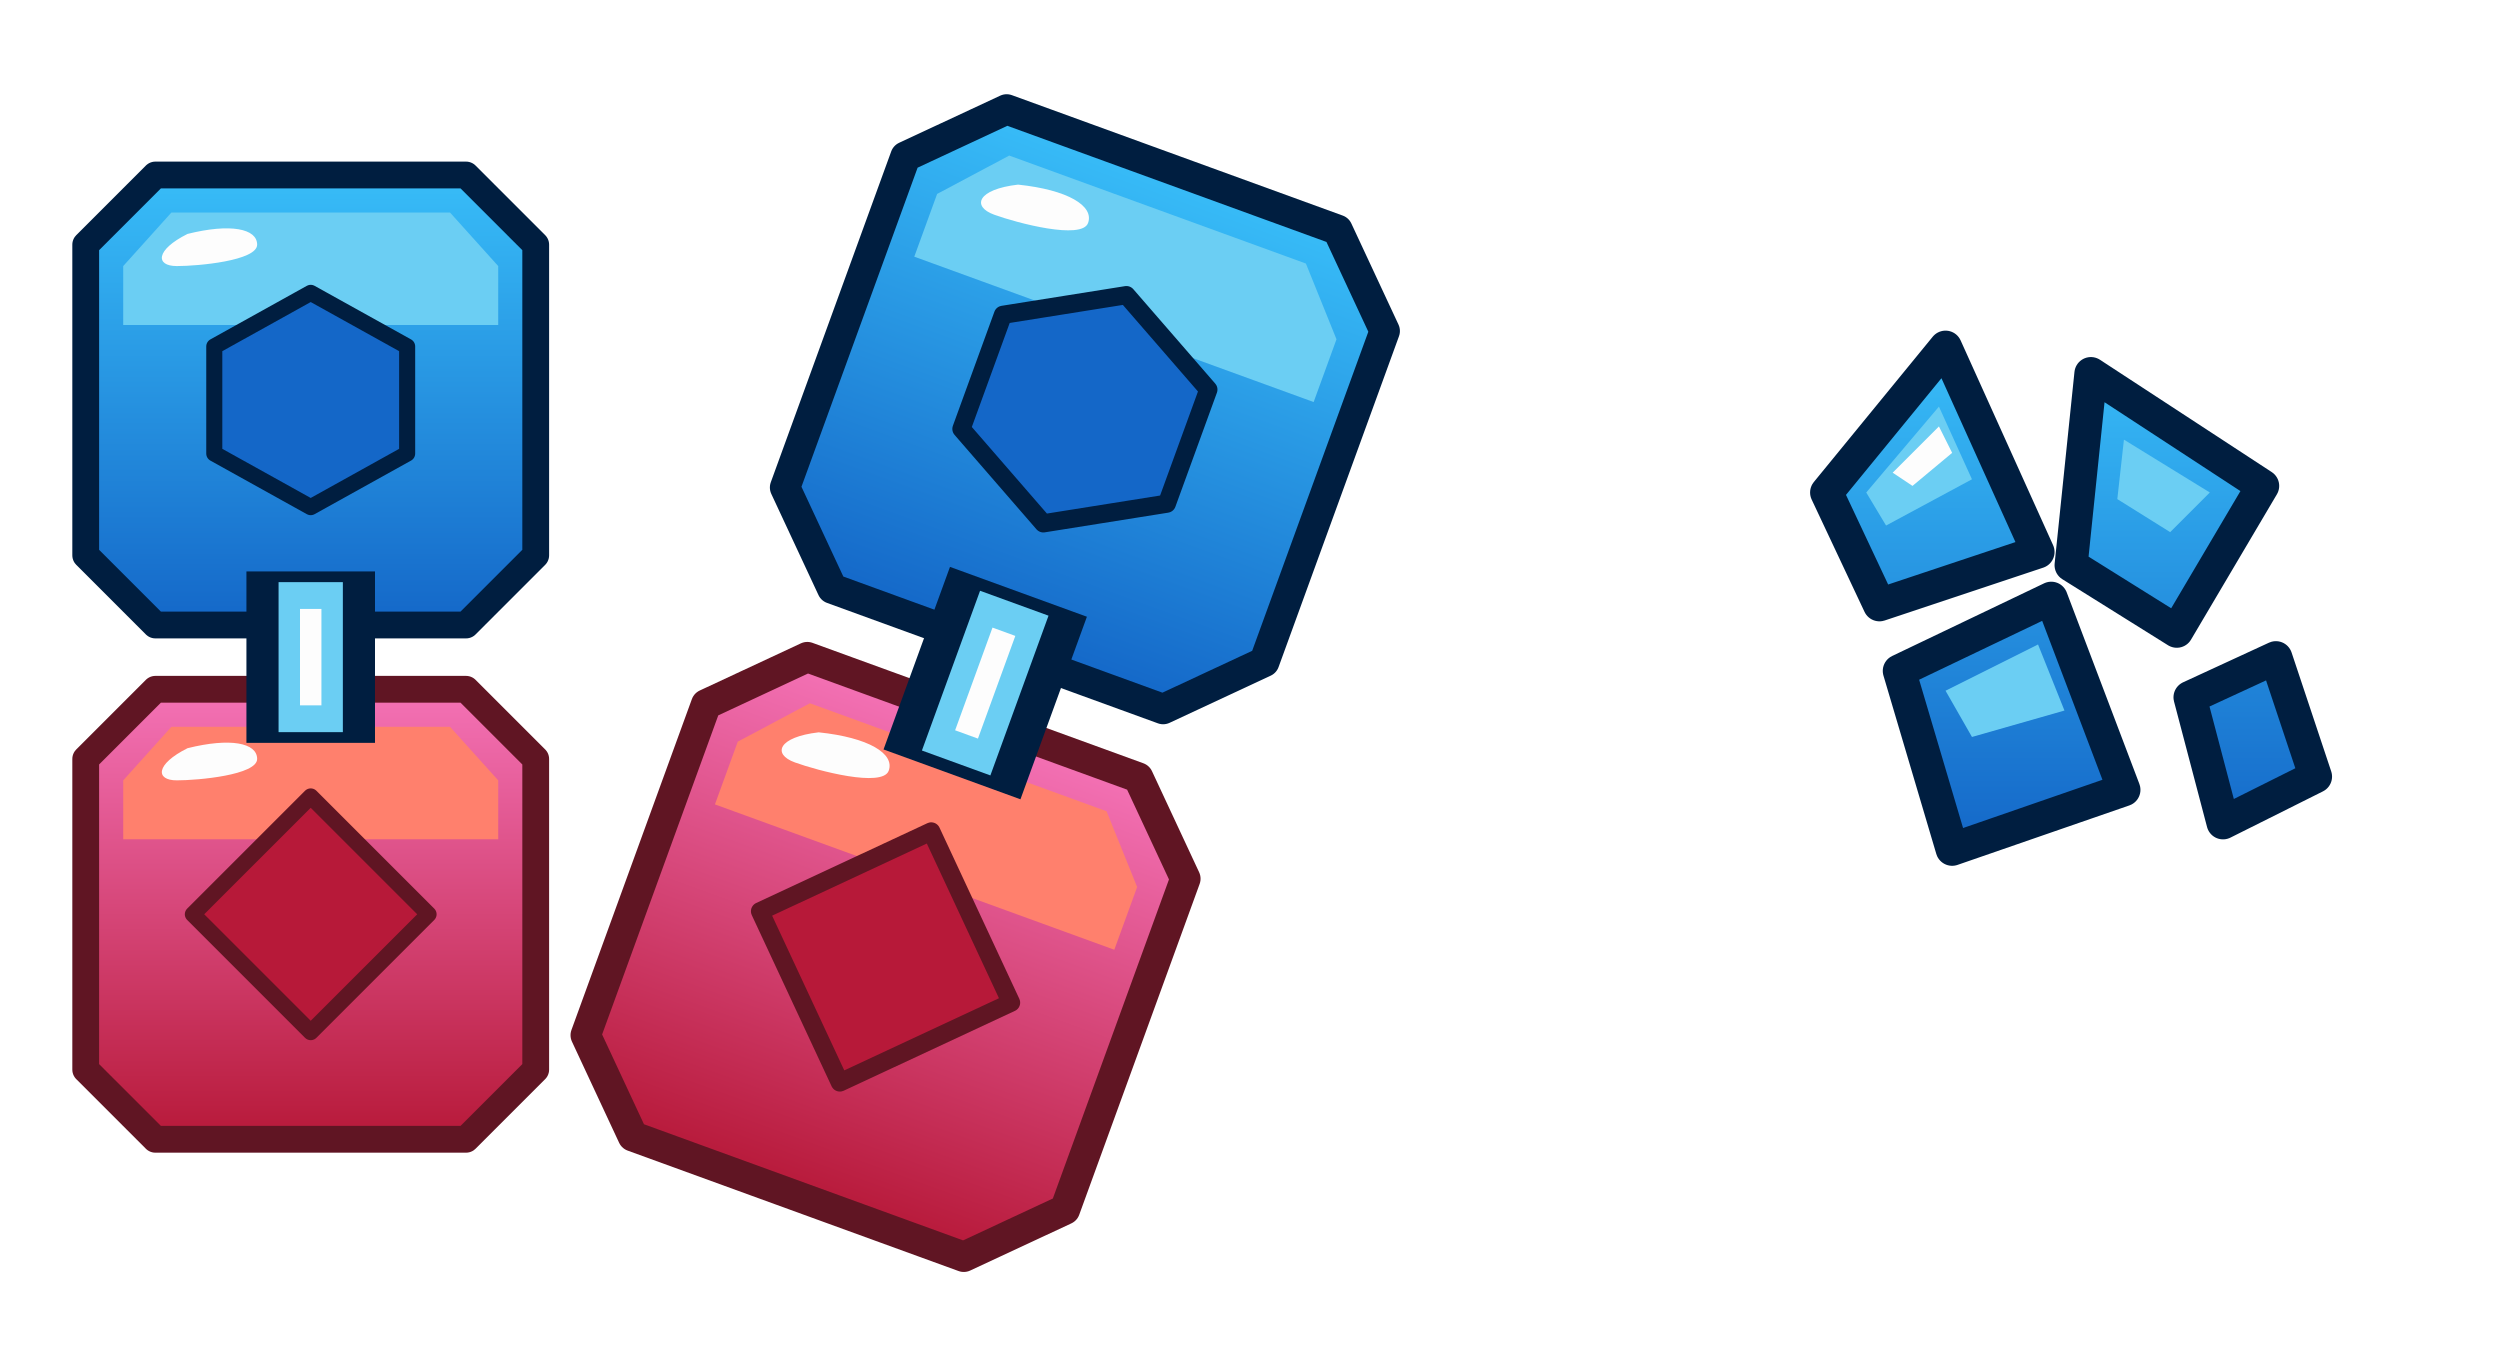
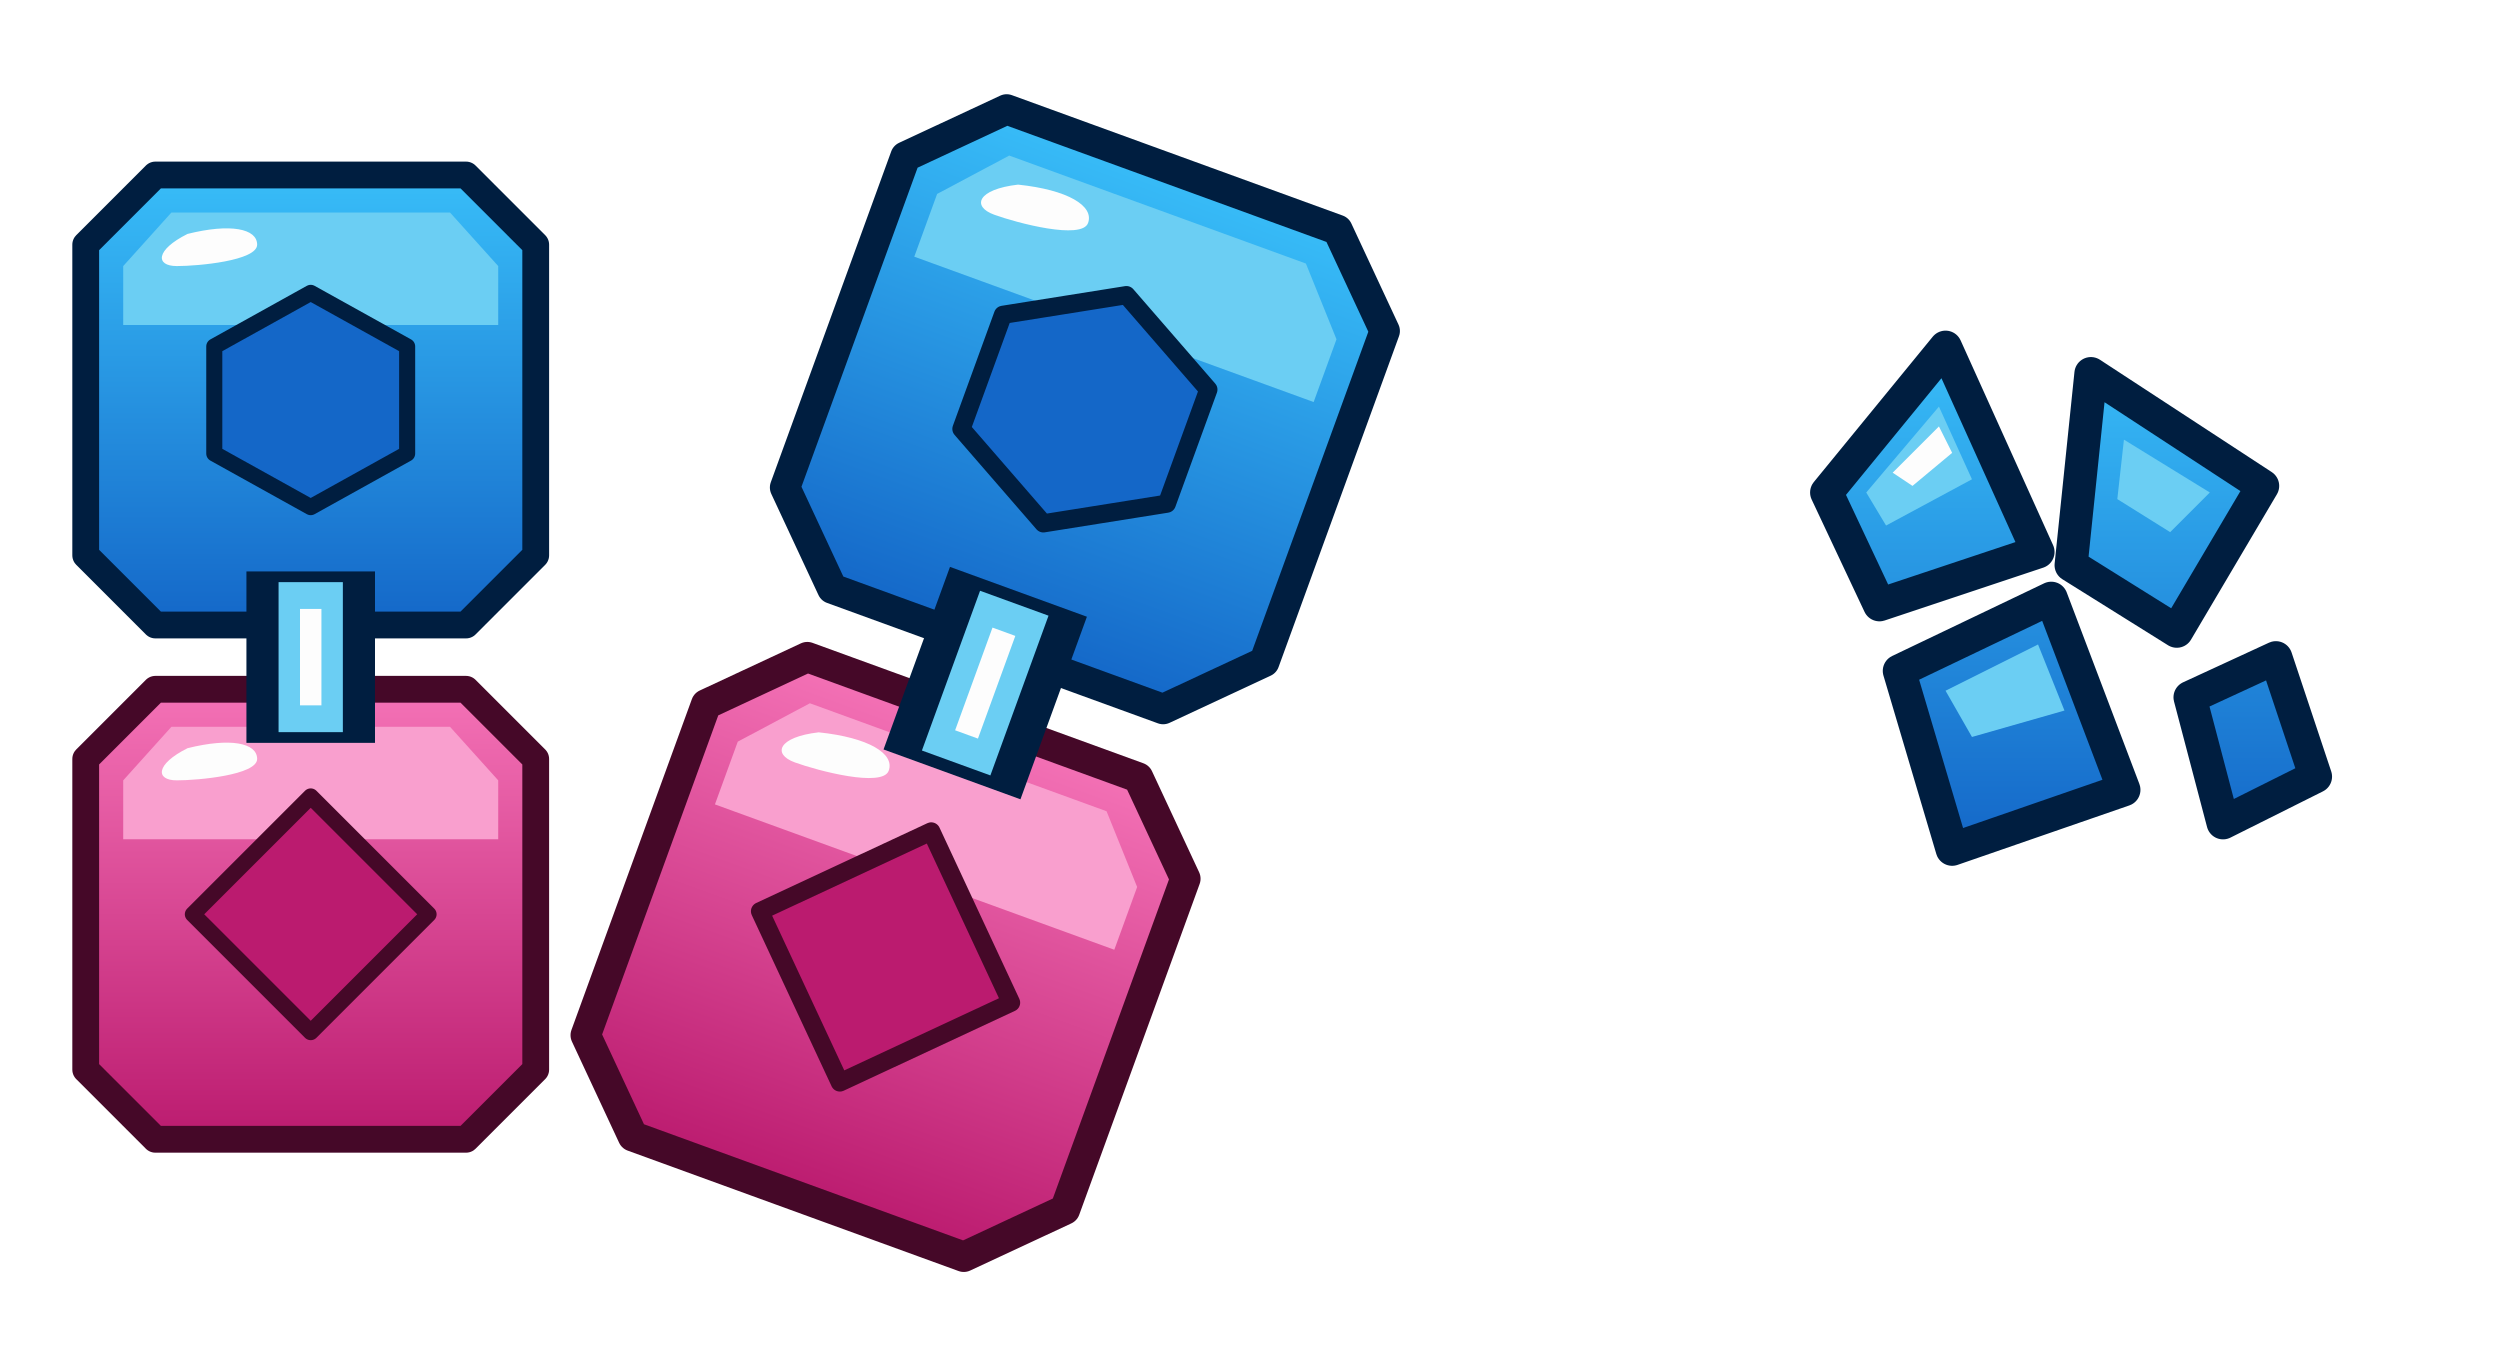
<svg xmlns="http://www.w3.org/2000/svg" viewBox="0 0 140 76">
  <g transform="translate(3 8) scale(.3)" opacity="1">
    <g transform="translate(0 0)">
      <defs>
        <linearGradient id="motif-0-volume-cyan" x2="0" y2="1">
          <stop stop-color="#38BDF8" />
          <stop offset="1" stop-color="#1467C8" />
        </linearGradient>
      </defs>
      <polygon points="19,6 77,6 90,19 90,77 77,90 19,90 6,77 6,19" fill="url(#motif-0-volume-cyan)" stroke="#001E40" stroke-width="5" stroke-linejoin="round" />
      <path d="M22 13H74L83 23V34H13V23Z" fill="#6BCEF3" />
      <polygon points="48,28 66,38 66,58 48,68 30,58 30,38" fill="#1467C8" stroke="#001E40" stroke-width="3" stroke-linejoin="round" />
      <path d="M25 17c8-2 13-1 13 2s-11 4-15 4-4-3 2-6z" fill="#FDFDFD" />
    </g>
    <g transform="translate(0 96)">
      <defs>
        <linearGradient id="motif-0-volume-magenta" x2="0" y2="1">
          <stop stop-color="#F472B6" />
-           <stop offset="1" stop-color="#B71939" />
+           <stop offset="1" stop-color="#BB1B6F" />
        </linearGradient>
      </defs>
-       <polygon points="19,6 77,6 90,19 90,77 77,90 19,90 6,77 6,19" fill="url(#motif-0-volume-magenta)" stroke="#601523" stroke-width="5" stroke-linejoin="round" />
-       <path d="M22 13H74L83 23V34H13V23Z" fill="#FF806D" />
-       <polygon points="48,26 70,48 48,70 26,48" fill="#B71939" stroke="#601523" stroke-width="3" stroke-linejoin="round" />
+       <polygon points="19,6 77,6 90,19 90,77 77,90 19,90 6,77 6,19" fill="url(#motif-0-volume-magenta)" stroke="#450828" stroke-width="5" stroke-linejoin="round" />
+       <path d="M22 13H74L83 23V34H13V23Z" fill="#F99FCE" />
+       <polygon points="48,26 70,48 48,70 26,48" fill="#BB1B6F" stroke="#450828" stroke-width="3" stroke-linejoin="round" />
      <path d="M25 17c8-2 13-1 13 2s-11 4-15 4-4-3 2-6z" fill="#FDFDFD" />
    </g>
    <path d="M36 80h24v32H36Z" fill="#001E40" />
    <path d="M42 82h12v28H42Z" fill="#6BCEF3" />
    <path d="M46 87h4v18h-4Z" fill="#FDFDFD" />
  </g>
  <g transform="translate(51 2) rotate(20) scale(.34)" opacity="1">
    <g transform="translate(0 0)">
      <defs>
        <linearGradient id="motif-1-volume-cyan" x2="0" y2="1">
          <stop stop-color="#38BDF8" />
          <stop offset="1" stop-color="#1467C8" />
        </linearGradient>
      </defs>
      <polygon points="19,6 77,6 90,19 90,77 77,90 19,90 6,77 6,19" fill="url(#motif-1-volume-cyan)" stroke="#001E40" stroke-width="5" stroke-linejoin="round" />
      <path d="M22 13H74L83 23V34H13V23Z" fill="#6BCEF3" />
      <polygon points="48,28 66,38 66,58 48,68 30,58 30,38" fill="#1467C8" stroke="#001E40" stroke-width="3" stroke-linejoin="round" />
      <path d="M25 17c8-2 13-1 13 2s-11 4-15 4-4-3 2-6z" fill="#FDFDFD" />
    </g>
    <g transform="translate(0 96)">
      <defs>
        <linearGradient id="motif-1-volume-magenta" x2="0" y2="1">
          <stop stop-color="#F472B6" />
-           <stop offset="1" stop-color="#B71939" />
+           <stop offset="1" stop-color="#BB1B6F" />
        </linearGradient>
      </defs>
-       <polygon points="19,6 77,6 90,19 90,77 77,90 19,90 6,77 6,19" fill="url(#motif-1-volume-magenta)" stroke="#601523" stroke-width="5" stroke-linejoin="round" />
-       <path d="M22 13H74L83 23V34H13V23Z" fill="#FF806D" />
-       <polygon points="48,26 70,48 48,70 26,48" fill="#B71939" stroke="#601523" stroke-width="3" stroke-linejoin="round" />
+       <polygon points="19,6 77,6 90,19 90,77 77,90 19,90 6,77 6,19" fill="url(#motif-1-volume-magenta)" stroke="#450828" stroke-width="5" stroke-linejoin="round" />
+       <path d="M22 13H74L83 23V34H13V23Z" fill="#F99FCE" />
+       <polygon points="48,26 70,48 48,70 26,48" fill="#BB1B6F" stroke="#450828" stroke-width="3" stroke-linejoin="round" />
      <path d="M25 17c8-2 13-1 13 2s-11 4-15 4-4-3 2-6z" fill="#FDFDFD" />
    </g>
    <path d="M36 80h24v32H36Z" fill="#001E40" />
    <path d="M42 82h12v28H42Z" fill="#6BCEF3" />
    <path d="M46 87h4v18h-4Z" fill="#FDFDFD" />
  </g>
  <g transform="translate(96 15) scale(.37)" opacity="1">
    <defs>
      <linearGradient id="motif-2-volume" x2="0" y2="1">
        <stop stop-color="#38BDF8" />
        <stop offset="1" stop-color="#1467C8" />
      </linearGradient>
    </defs>
    <g fill="url(#motif-2-volume)" stroke="#001E40" stroke-width="5" stroke-linejoin="round">
      <path d="M17 34 35 12 49 43 25 51ZM57 16 83 33 70 55 54 45ZM28 61 51 50 62 79 36 88ZM72 65 85 59 91 77 77 84Z" />
    </g>
    <path d="M23 34 34 21 39 32 26 39ZM62 26 75 34 69 40 61 35ZM35 64 49 57 53 67 39 71Z" fill="#6BCEF3" />
    <path d="M27 31 34 24 36 28 30 33Z" fill="#FDFDFD" />
  </g>
</svg>
